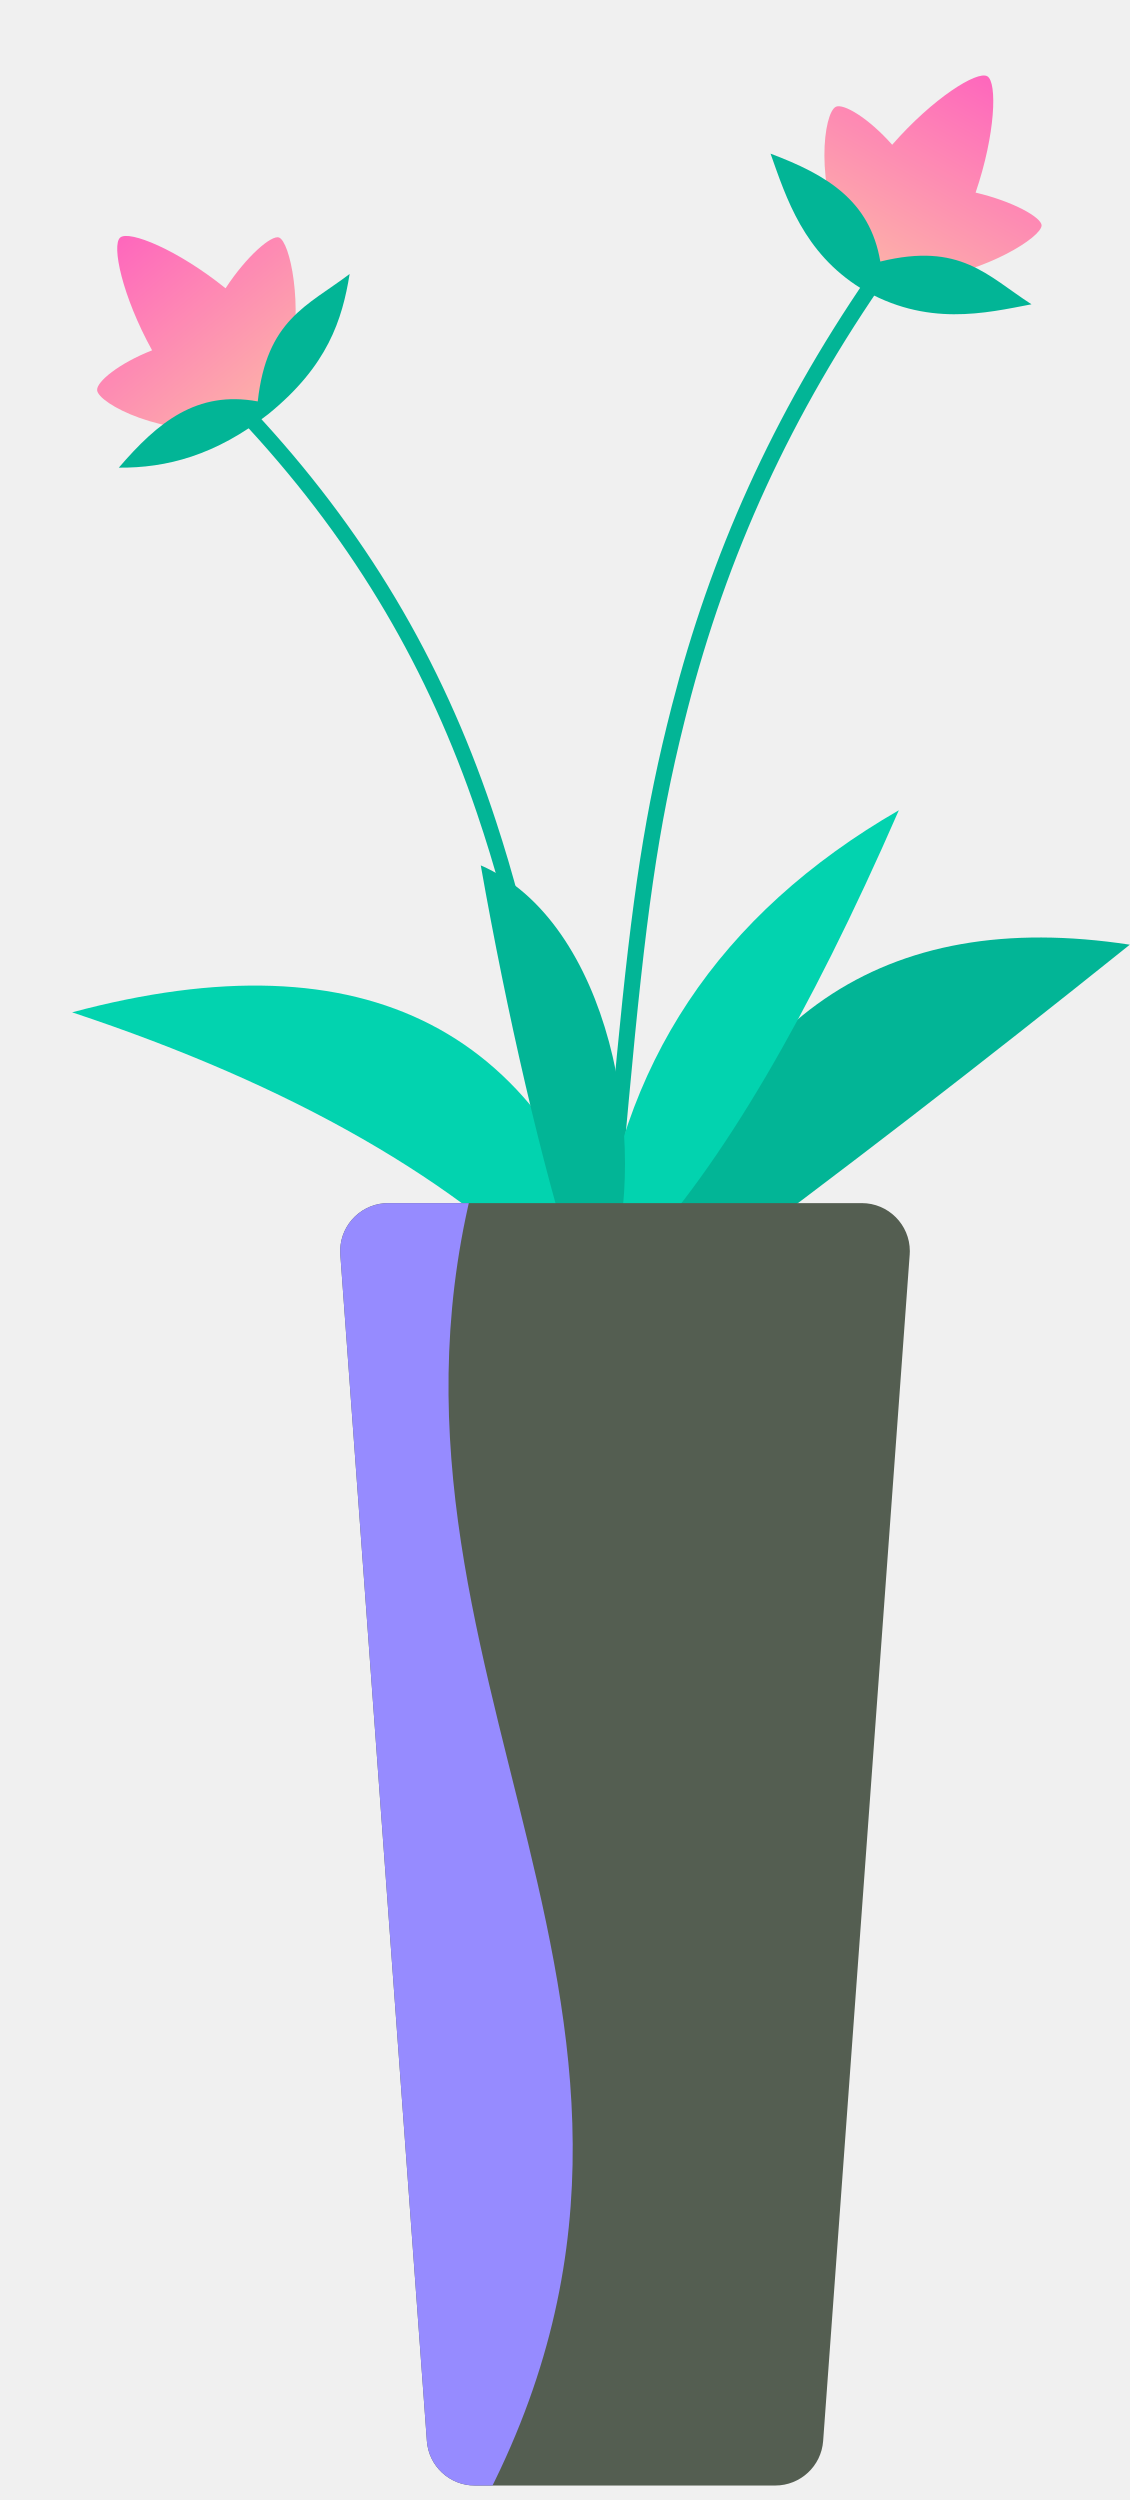
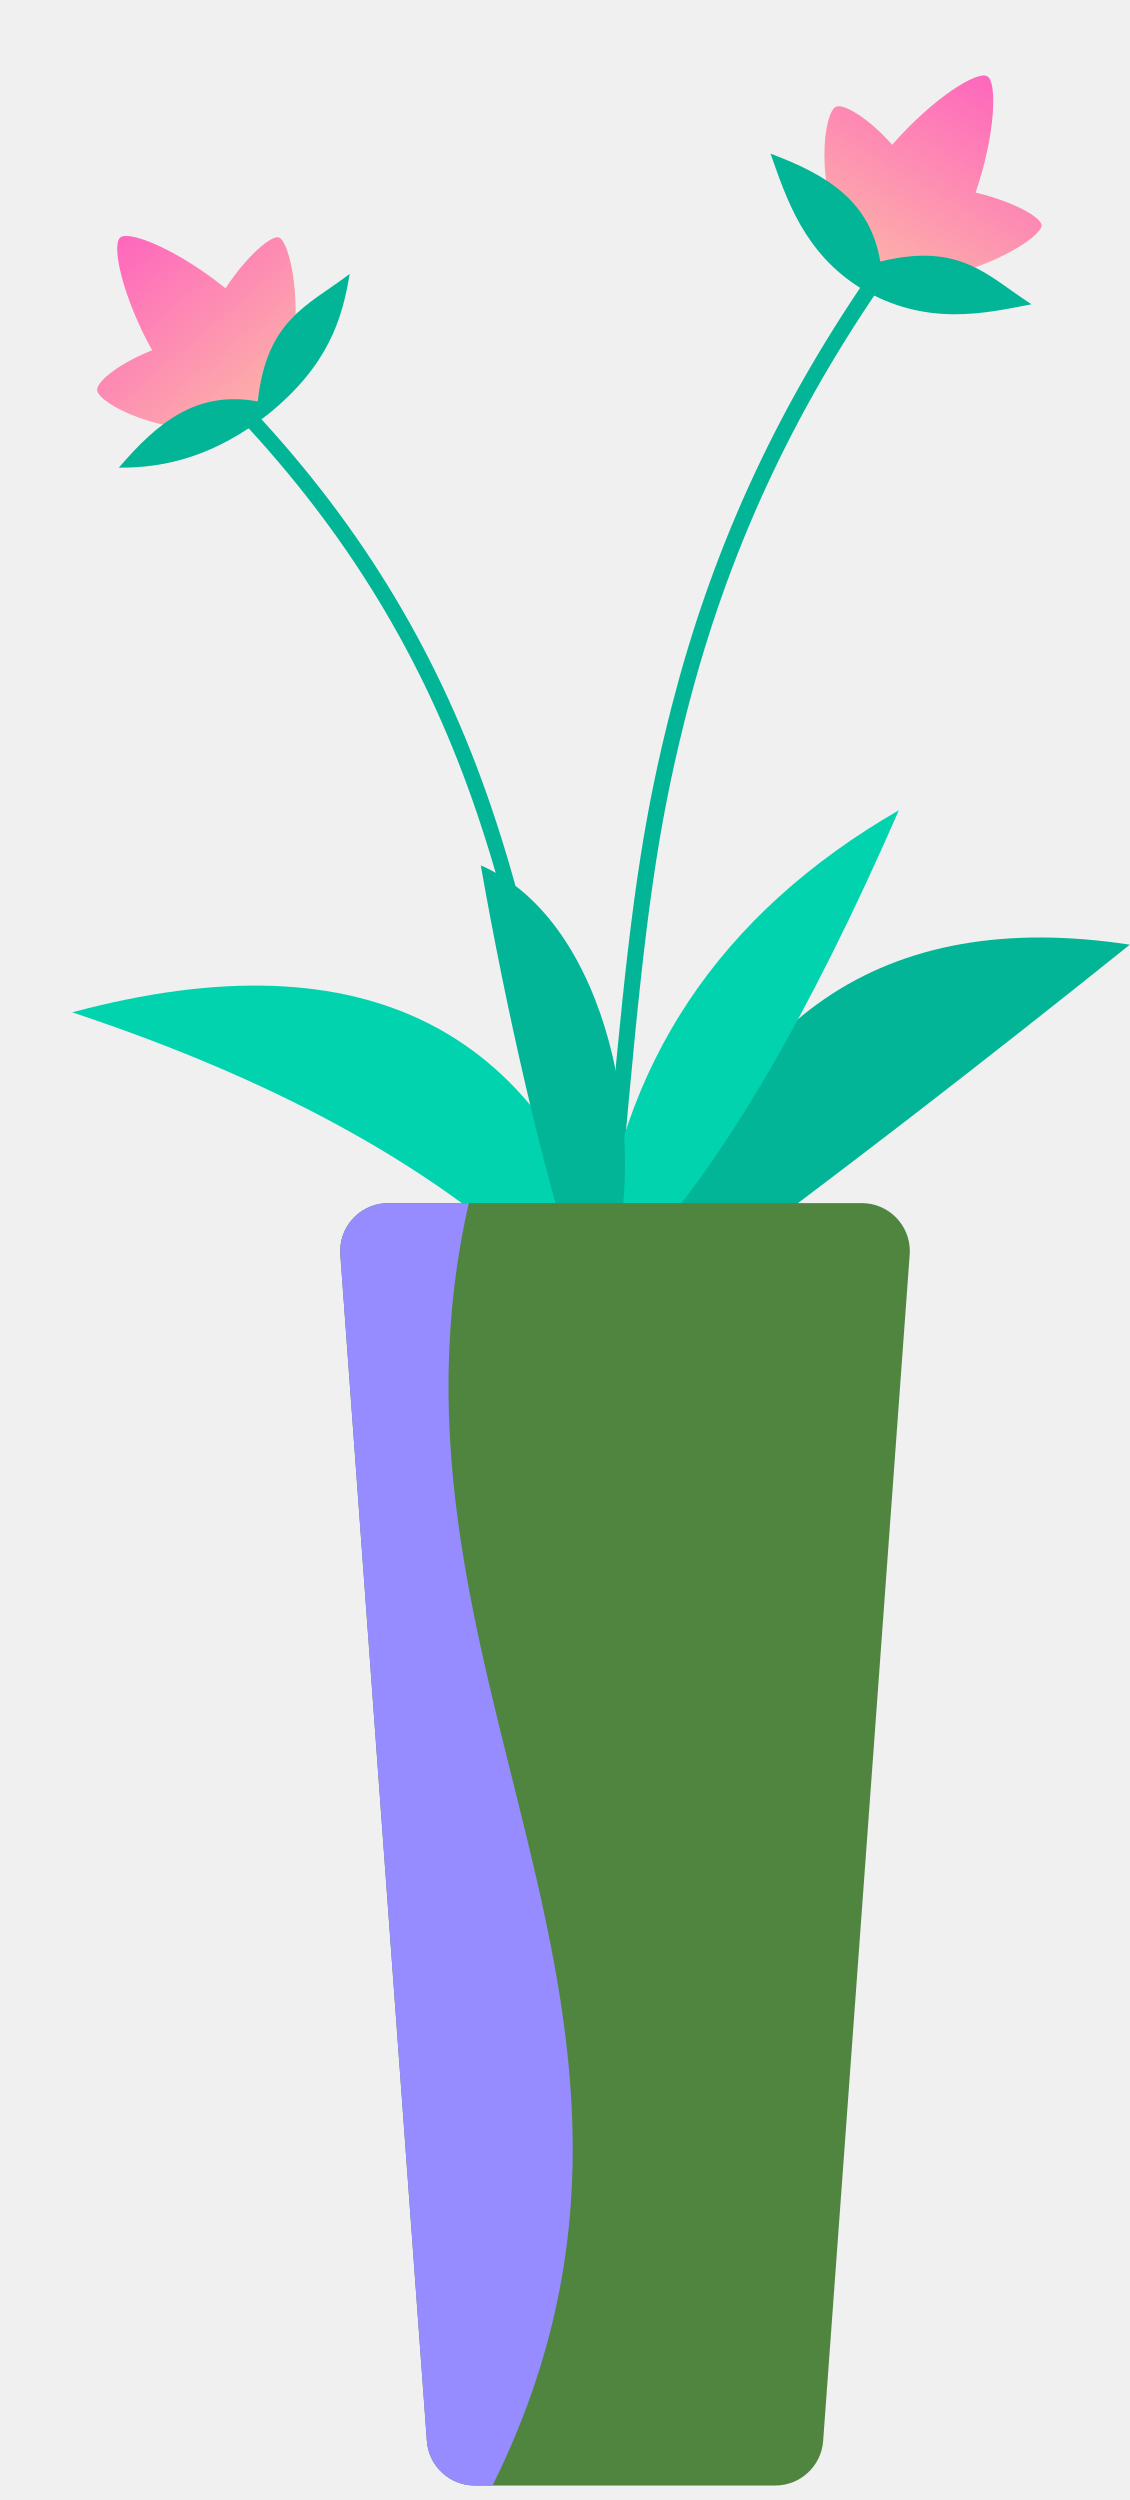
<svg xmlns="http://www.w3.org/2000/svg" xmlns:xlink="http://www.w3.org/1999/xlink" width="47px" height="104px" viewBox="0 0 47 104" version="1.1">
  <defs>
    <linearGradient x1="68.669%" y1="-6.664%" x2="68.669%" y2="100%" id="linearGradient-1">
      <stop stop-color="#FE62BE" offset="0%" />
      <stop stop-color="#FDB3A8" offset="100%" />
    </linearGradient>
    <path d="M2.151,0.049 L21.849,0.049 C22.953,0.049 23.849,0.944 23.849,2.049 C23.849,2.097 23.847,2.146 23.843,2.194 L20.243,51.544 C20.167,52.589 19.297,53.398 18.249,53.398 L5.751,53.398 C4.703,53.398 3.833,52.589 3.757,51.544 L0.157,2.194 C0.076,1.093 0.904,0.135 2.006,0.054 C2.054,0.051 2.103,0.049 2.151,0.049 Z" id="path-2" />
  </defs>
  <g id="📝-Pages-New" stroke="none" stroke-width="1" fill="none" fill-rule="evenodd">
    <g id="Pricing" transform="translate(-826, -409)">
      <g id="Pricing-Card" transform="translate(383, 375)">
        <g id="Standard" transform="translate(320, 0)">
          <g id="Pot1" transform="translate(123, 34)">
            <path d="M36.45,11 L37,11.375 C32.879,17.265 30.238,23.129 28.596,29.526 L28.466,30.041 C27.359,34.475 26.86,38.163 26.162,45.725 L25.879,48.805 C25.817,49.475 25.758,50.08 25.7,50.657 L25.665,51 L25,50.934 L25.105,49.885 L25.655,43.977 C26.305,37.223 26.828,33.729 27.948,29.364 C29.56,23.082 32.127,17.306 36.086,11.525 L36.45,11 Z" id="Path" fill="#02B596" />
            <g id="Group-81" transform="translate(38.5815, 8.086107) rotate(30) translate(-38.5815, -8.086107) translate(32.0815, 2.586107)">
              <path d="M6.199,5.04870979e-29 C6.684,5.04870979e-29 7.702,1.917 8.198,4.434 C9.743,3.967 11.095,3.96 11.258,4.244 C11.5,4.665 10.243,7.054 8.161,8.639 C7.438,9.694 5.706,9.836 4.683,9.066 L4.677,9.075 C2.223,7.537 1.05,4.696 1.382,4.244 C1.588,3.964 2.78,3.972 4.198,4.446 C4.694,1.924 5.713,5.04870979e-29 6.199,5.04870979e-29 Z" id="Combined-Shape" fill="url(#linearGradient-1)" />
              <path d="M-8.87218227e-14,7.296 C2.46,6.891 4.553,6.912 6.199,8.9 C8.678,6.53 10.325,7.185 12.535,7.296 C11.077,8.553 9.238,10.317 6.05,10.269 C3.249,10.173 1.5,8.576 -8.87218227e-14,7.296 Z" id="Path-148" fill="#02B596" />
            </g>
            <g id="Group-81" transform="translate(8.4462, 13.51773) rotate(-40) translate(-8.4462, -13.51773) translate(1.9462, 8.517734)">
              <path d="M6.199,0 C6.684,0 7.702,1.917 8.198,4.434 C9.743,3.967 11.095,3.96 11.258,4.244 C11.5,4.665 10.243,7.054 8.161,8.639 C7.438,9.694 5.706,9.836 4.683,9.066 L4.677,9.075 C2.223,7.537 1.05,4.696 1.382,4.244 C1.588,3.964 2.78,3.972 4.198,4.446 C4.694,1.924 5.713,0 6.199,0 Z" id="Combined-Shape" fill="url(#linearGradient-1)" />
              <path d="M-8.87218227e-14,7.296 C2.46,6.891 4.553,6.912 6.199,8.9 C8.678,6.53 10.325,7.185 12.535,7.296 C11.077,8.553 9.388,9.636 6.199,9.587 C3.399,9.492 1.5,8.576 -8.87218227e-14,7.296 Z" id="Path-148" fill="#02B596" />
            </g>
            <path d="M10.469,17 C15.203,22.054 18.357,27.441 20.45,33.614 L20.634,34.166 C22.082,38.574 22.889,42.764 23.876,49.993 L24,50.913 L23.361,51 L23.176,49.639 C22.181,42.424 21.357,38.3 19.84,33.824 C17.83,27.897 14.832,22.712 10.365,17.841 L10,17.447 L10.469,17 Z" id="Path" fill="#02B596" />
            <path d="M26,54 C22.902,42.797 15.235,38.835 3,42.113 C12.16,45.151 19.076,49.113 23.748,54 L26,54 Z" id="Path-151" fill="#02D3AF" />
            <path d="M47,53 C43.923,42.302 37.256,37.735 27,39.299 C33.229,44.295 39.15,48.862 44.763,53 L47,53 Z" id="Path-151" fill="#02B596" transform="translate(37, 46) scale(-1, 1) translate(-37, -46) " />
            <path d="M38.933,51.306 C36.673,43.356 31.475,37.899 23.338,34.935 C28.539,42.768 33.193,48.224 37.298,51.303 L38.933,51.306 Z" id="Path-151" fill="#02D3AF" transform="translate(31.13513, 43.12031) scale(-1, 1) rotate(10) translate(-31.13513, -43.12031) " />
            <path d="M23.985,53 C22.53,48.467 21.084,42.137 20,36 C25.358,38.324 27.079,47.582 25.358,53 L23.985,53 Z" id="Path-114" fill="#02B596" />
            <g id="Group-82" transform="translate(14, 50)">
              <mask id="mask-3" fill="white">
                <use xlink:href="#path-2" />
              </mask>
-               <use id="Rectangle" fill="#545e51" xlink:href="#path-2" />
+               <use id="Rectangle" fill="#508540" xlink:href="#path-2" />
              <path d="M-3.243,-1.301 L5.838,-1.301 C0.21,19.518 17.151,33.831 5.838,54.651 L-3.243,54.651 L-3.243,-1.301 Z" id="Rectangle" fill="#968BFF" mask="url(#mask-3)" />
            </g>
          </g>
        </g>
      </g>
    </g>
  </g>
</svg>
